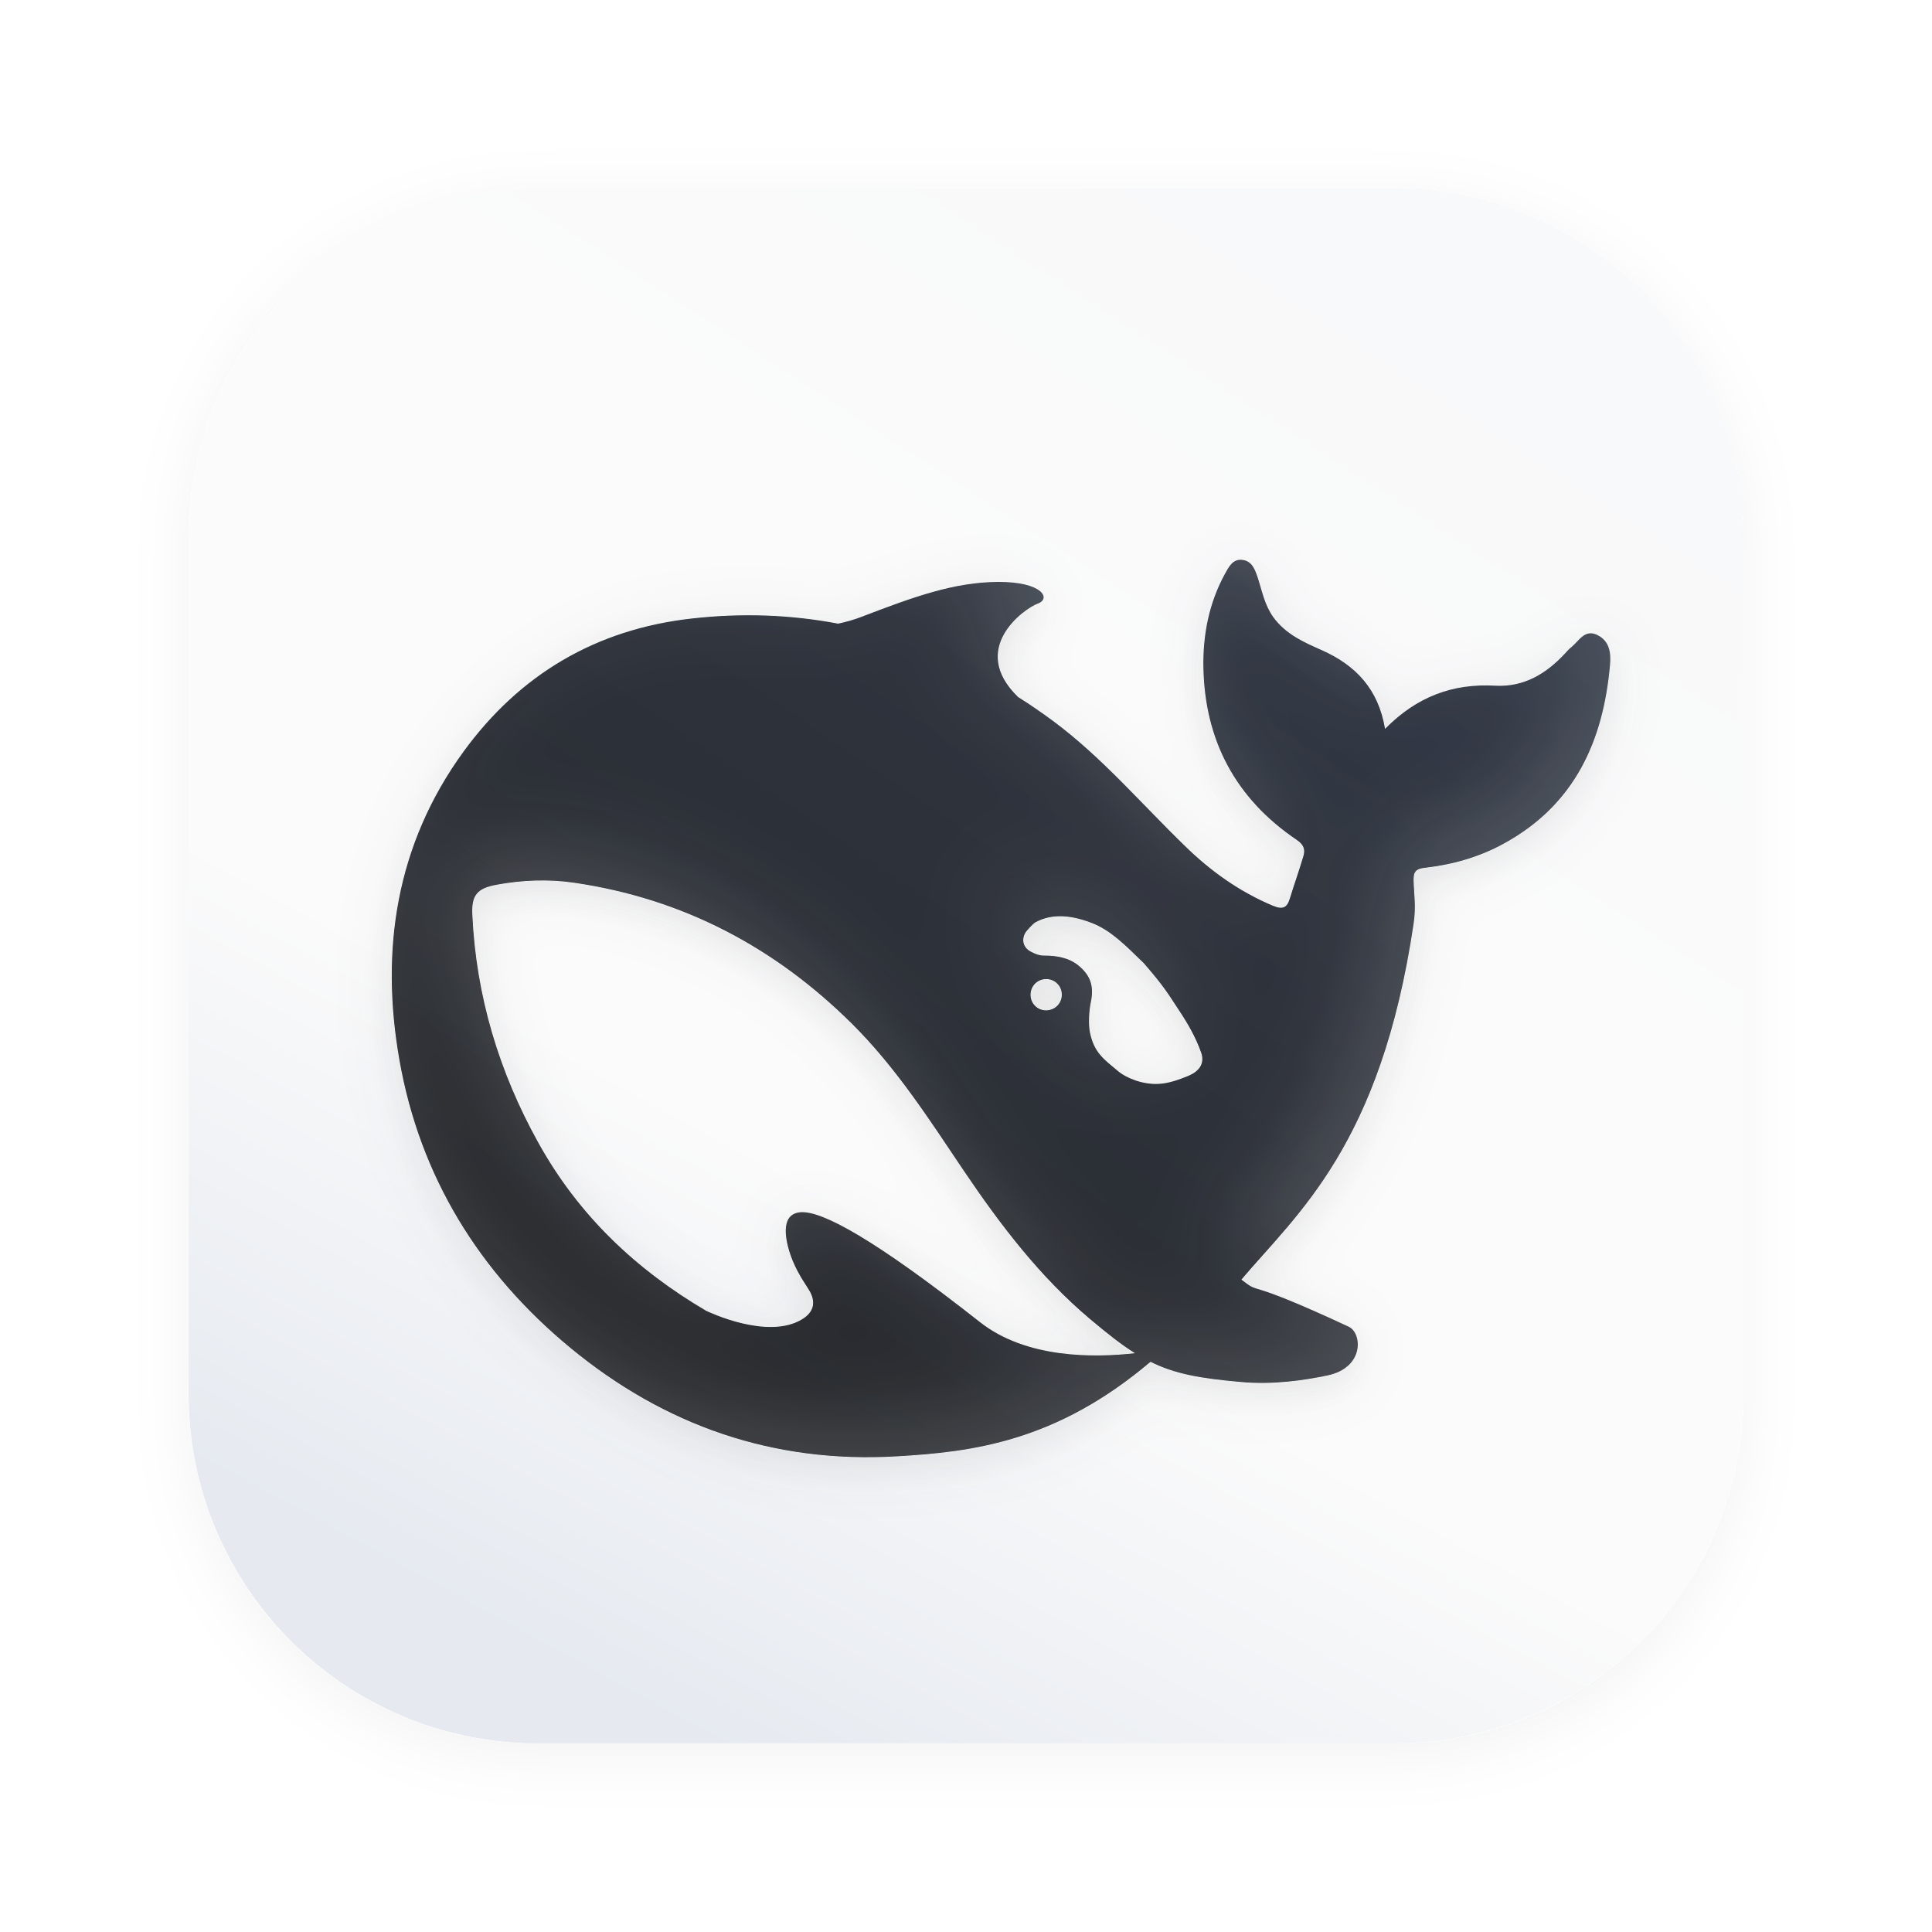
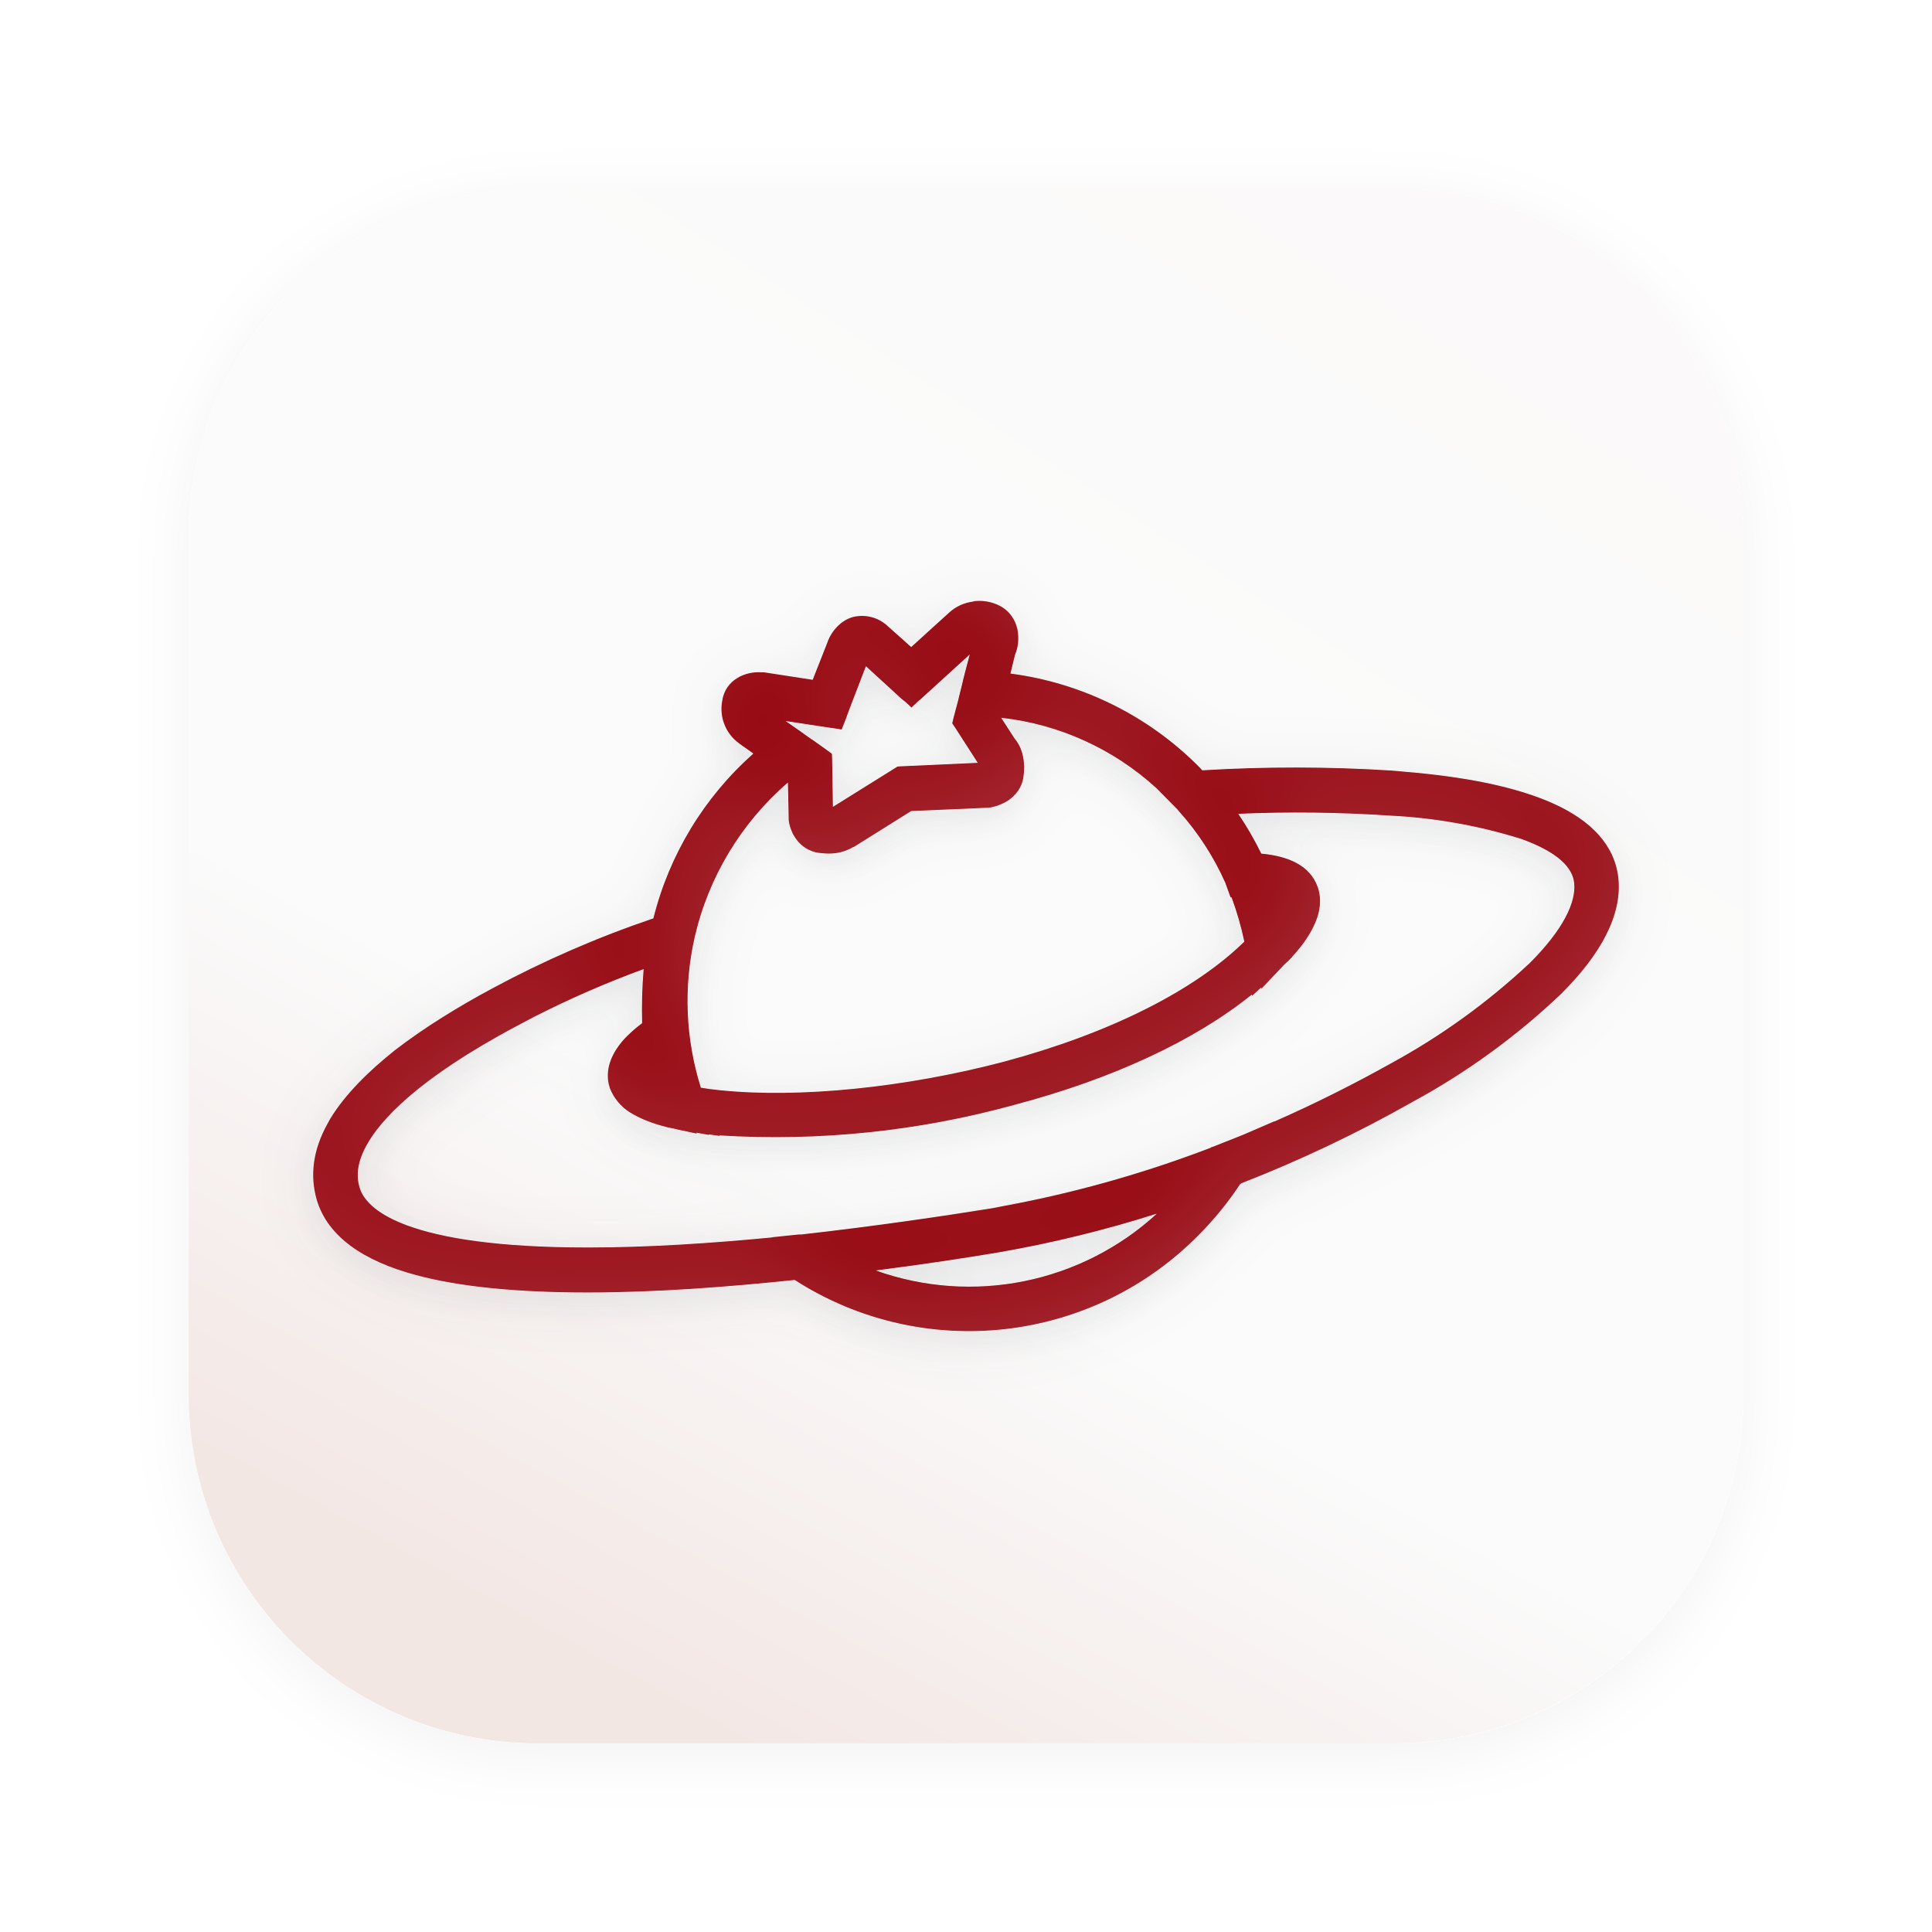
<svg xmlns="http://www.w3.org/2000/svg" width="1024" height="1024" viewBox="0 0 1024 1024" fill="none">
  <g transform="translate(100 100) scale(0.8046875) translate(-40 -32)">
-     <g filter="url(#filter0_d_1637_371)">
+     <g filter="url(#tile-shadow)">
      <rect rx="230" width="1024" height="1024" transform="translate(40 32)" fill="#FBFBFB" />
-       <rect rx="230" width="1024" height="1024" transform="translate(40 32)" fill="url(#paint0_linear_1637_371)" fill-opacity="0.4" />
-       <rect rx="230" width="1024" height="1024" transform="translate(40 32)" fill="url(#paint1_linear_1637_371)" fill-opacity="0.8" />
-       <g filter="url(#filter1_ddi_1637_371)">
-         <path d="M968.002 326.025C959.5 321.85 955.842 329.804 950.865 333.835C949.162 335.143 947.722 336.834 946.283 338.393C933.859 351.673 919.336 360.407 900.376 359.363C872.649 357.804 848.963 366.525 828.035 387.759C823.586 361.583 808.812 345.951 786.313 335.936C774.536 330.729 762.64 325.51 754.401 314.186C748.645 306.112 747.074 297.127 744.195 288.274C742.36 282.936 740.538 277.465 734.385 276.554C727.718 275.51 725.103 281.112 722.476 285.803C712.006 304.95 707.952 326.039 708.349 347.405C709.26 395.463 729.54 433.742 769.823 460.962C774.404 464.094 775.579 467.212 774.14 471.771C771.394 481.153 768.119 490.257 765.241 499.639C763.406 505.624 760.66 506.933 754.256 504.329C732.154 495.08 713.049 481.417 696.175 464.874C667.524 437.138 641.633 406.536 609.325 382.566C601.733 376.964 594.154 371.758 586.298 366.802C553.33 334.773 590.616 308.464 599.251 305.333C608.282 302.082 602.393 290.877 573.214 291.009C544.048 291.141 517.364 300.906 483.353 313.935C478.389 315.891 473.147 317.318 467.786 318.494C436.917 312.64 404.873 311.332 371.377 315.111C308.332 322.141 257.975 351.964 220.953 402.876C176.471 464.081 166.014 533.624 178.835 606.153C192.302 682.594 231.291 745.887 291.194 795.372C353.328 846.68 424.876 871.813 506.498 866.99C556.076 864.122 611.279 857.489 673.532 804.74C689.23 812.55 705.708 815.681 733.052 818.02C754.111 819.976 774.391 816.976 790.076 813.726C814.674 808.519 812.971 785.726 804.072 781.564C731.995 747.962 747.826 761.638 733.435 750.565C770.06 707.198 825.263 662.139 846.85 516.156C848.553 504.567 847.114 497.273 846.85 487.892C846.718 482.157 848.025 479.95 854.574 479.303C872.623 477.215 890.156 472.273 906.238 463.42C952.938 437.892 971.765 395.965 976.215 345.7C976.875 338.01 976.083 330.069 967.976 326.039L968.002 326.025ZM561.067 778.432C491.222 723.477 457.343 705.374 443.347 706.154C430.263 706.933 432.626 721.918 435.505 731.682C438.515 741.315 442.436 747.962 447.929 756.418C451.718 762.021 454.346 770.345 444.14 776.609C421.641 790.549 382.533 771.918 380.698 771.006C335.174 744.182 297.109 708.757 270.293 660.316C244.389 613.698 229.35 563.685 226.868 510.302C226.208 497.406 230.01 492.847 242.831 490.508C259.704 487.376 277.106 486.729 293.98 489.2C365.264 499.625 425.959 531.523 476.844 582.052C505.878 610.831 527.861 645.213 550.491 678.815C574.561 714.492 600.452 748.49 633.42 776.358C645.066 786.122 654.348 793.548 663.247 799.019C636.431 802.018 591.698 802.666 561.08 778.445L561.067 778.432ZM594.55 562.905C594.55 557.171 599.132 552.625 604.888 552.625C606.195 552.625 607.371 552.876 608.414 553.273C609.853 553.801 611.16 554.581 612.203 555.744C614.038 557.567 615.081 560.17 615.081 562.905C615.081 568.64 610.5 573.185 604.743 573.185C598.987 573.185 594.537 568.627 594.537 562.905H594.55ZM698.539 616.301C691.871 619.037 685.19 621.375 678.787 621.64C668.845 622.155 657.992 618.125 652.103 613.17C642.953 605.479 636.404 601.185 633.658 587.773C632.483 582.039 633.13 573.185 634.186 568.111C636.536 557.171 633.922 550.141 626.212 543.759C619.927 538.553 611.952 537.112 603.185 537.112C599.911 537.112 596.914 535.685 594.682 534.509C591.025 532.686 588.015 528.127 590.893 522.525C591.804 520.701 596.254 516.275 597.297 515.495C609.206 508.716 622.937 510.936 635.625 516.01C647.403 520.833 656.288 529.686 669.109 542.186C682.193 557.289 684.543 561.465 692.003 572.789C697.892 581.642 703.252 590.759 706.909 601.185C709.128 607.699 706.249 613.038 698.539 616.288V616.301Z" fill="url(#paint2_linear_1637_371)" fill-opacity="0.9" />
+       <rect rx="230" width="1024" height="1024" transform="translate(40 32)" fill="url(#tile-fill-top)" fill-opacity="0.4" />
+       <rect rx="230" width="1024" height="1024" transform="translate(40 32)" fill="url(#tile-fill-bottom)" fill-opacity="0.8" />
+       <g filter="url(#mark-shadow)">
+         <path d="M32.3 17.92q.54-.07 1.03.17c.42.21.65.58.73.96q.1.54-.1 1.02l-.18.74a13 13 0 0 1 7.57 3.76l.1.11q3.79-.23 7.58.01l1 .09q3.45.33 5.44 1.22c1.52.68 2.48 1.67 2.62 3 .15 1.48-.71 3.05-2.3 4.63a28 28 0 0 1-5.93 4.31A53 53 0 0 1 43 41.2v.01l-.03.01q-.72 1.09-1.63 2.01a12.9 12.9 0 0 1-16.19 1.83c-2.67.28-5.55.5-8.23.5h-.08c-2.8 0-5.12-.23-6.85-.7-2.08-.56-3.51-1.53-3.95-3q-.43-1.5.43-3.05l.11-.2c.6-.98 1.53-1.9 2.6-2.75 1.17-.9 2.52-1.73 3.88-2.46a42 42 0 0 1 6.44-2.8 13 13 0 0 1 4-6.59l-.58-.41v-.01h-.01a1.7 1.7 0 0 1-.66-1.67c.06-.44.3-.75.62-.94.3-.18.65-.24.96-.22h.09l1.95.3.6-1.52c.02-.07.1-.27.27-.48s.46-.48.89-.54h.01a1.5 1.5 0 0 1 1.24.4l.93.83 1.52-1.38q.41-.37.97-.44m7.33 24.48a48 48 0 0 1-6.28 1.54c-1.3.22-3 .48-4.95.73a11.1 11.1 0 0 0 11.23-2.27m9.28-15.92q-3.01-.2-6.02-.07.51.75.92 1.59c1.08.1 1.94.47 2.25 1.32.25.68-.01 1.36-.29 1.84-.22.39-.5.72-.72.96v.01l-.18.18-.14.13-.2.21-.72.76v-.06l-.37.34-.01-.05c-2.28 1.84-5.57 3.37-9.46 4.4a36 36 0 0 1-11.83 1.23l.01.02-.43-.06v.02l-.5-.09.02.04-.7-.15h-.01l-.2-.05-.15-.03-.1-.02q-.9-.22-1.5-.59a2 2 0 0 1-.82-.98l-.05-.18c-.14-.69.2-1.28.54-1.69.26-.3.56-.55.8-.73q-.03-1.08.06-2.16a40 40 0 0 0-4.36 1.9l-.7.37c-4.03 2.14-5.5 3.82-6.02 4.78-.36.65-.42 1.19-.28 1.67l.06.17c.19.41.66.92 1.85 1.36 1.36.5 3.6.88 7.19.88h.08c2.36 0 4.9-.17 7.3-.4l.03-.01.57-.06.19-.02.3-.03h.1c3.02-.34 5.77-.75 7.63-1.05l1.14-.22a47 47 0 0 0 7.6-2.2v-.01l.17-.06.4-.16.18-.07.55-.22 1.25-.54v.01q2.38-1.05 4.65-2.32a27 27 0 0 0 5.56-4.02c1.34-1.34 1.85-2.43 1.77-3.19-.06-.6-.62-1.23-2.13-1.77a21 21 0 0 0-5.28-.93m-14.95-3.06c.33.38.42.99.34 1.51-.06.45-.33.75-.6.94a2 2 0 0 1-.8.3h-.09l-3 .13-2.3 1.44h-.02q-.46.27-1 .26a3 3 0 0 1-.5-.05c-.4-.1-.66-.34-.83-.6-.15-.23-.23-.5-.25-.7v-.08l-.03-1.41a11.6 11.6 0 0 0-3.73 6.2c-.45 1.99-.36 4.06.25 6q.34.06.75.1c3.17.33 7.42-.1 11.37-1.14 4.25-1.14 7.62-2.85 9.61-4.8q-.19-.9-.51-1.77h-.04l-.12-.33-.09-.25a11 11 0 0 0-1.87-2.88l-.03-.04-.02-.02-.83-.84a11 11 0 0 0-6.21-2.82zm-3.72-1.64-.1.09h-.01l-.31.29-.2-.19-.2-.16-1.42-1.3-.67 1.74-.13.36-.02.05-.15.38-.3-.05h-.01l-.15-.02-1.78-.27.49.34.52.37.15.1.49.35.2.15.01.25.03 1.87 2.47-1.54.11-.07.13-.01 3.08-.14-.9-1.4-.12-.18.05-.21.19-.72.04-.17.09-.36.06-.25v-.01l.1-.39.17-.64z" transform="translate(552 544) scale(16.4719) translate(-32.0017 -32.5051)" fill="url(#mark-fill)" />
      </g>
    </g>
  </g>
  <defs>
-     <filter id="filter0_d_1637_371" x="-8" y="-16" width="1120" height="1120" filterUnits="userSpaceOnUse" color-interpolation-filters="sRGB">
+     <filter id="tile-shadow" x="-8" y="-16" width="1120" height="1120" filterUnits="userSpaceOnUse" color-interpolation-filters="sRGB">
      <feFlood flood-opacity="0" result="BackgroundImageFix" />
      <feColorMatrix in="SourceAlpha" type="matrix" values="0 0 0 0 0 0 0 0 0 0 0 0 0 0 0 0 0 0 127 0" result="hardAlpha" />
      <feOffset dy="8" />
      <feGaussianBlur stdDeviation="20" />
      <feComposite in2="hardAlpha" operator="out" />
      <feColorMatrix type="matrix" values="0 0 0 0 0 0 0 0 0 0 0 0 0 0 0 0 0 0 0.05 0" />
-       <feBlend mode="normal" in2="BackgroundImageFix" result="effect1_dropShadow_1637_371" />
-       <feBlend mode="normal" in="BackgroundImageFix" in2="effect1_dropShadow_1637_371" result="BackgroundImageFix" />
+       <feBlend mode="normal" in2="BackgroundImageFix" result="effect1_dropShadow" />
+       <feBlend mode="normal" in="BackgroundImageFix" in2="effect1_dropShadow" result="BackgroundImageFix" />
      <feBlend mode="normal" in="SourceGraphic" in2="BackgroundImageFix" result="shape" />
    </filter>
-     <filter id="filter1_ddi_1637_371" x="133.744" y="240.427" width="882.652" height="671.147" filterUnits="userSpaceOnUse" color-interpolation-filters="sRGB">
+     <filter id="mark-shadow" x="60" y="200" width="984" height="700" filterUnits="userSpaceOnUse" color-interpolation-filters="sRGB">
      <feFlood flood-opacity="0" result="BackgroundImageFix" />
      <feColorMatrix in="SourceAlpha" type="matrix" values="0 0 0 0 0 0 0 0 0 0 0 0 0 0 0 0 0 0 127 0" result="hardAlpha" />
      <feOffset dy="4" />
      <feGaussianBlur stdDeviation="20" />
      <feComposite in2="hardAlpha" operator="out" />
      <feColorMatrix type="matrix" values="0 0 0 0 0.176 0 0 0 0 0.192 0 0 0 0 0.231 0 0 0 0.08 0" />
-       <feBlend mode="normal" in2="BackgroundImageFix" result="effect1_dropShadow_1637_371" />
+       <feBlend mode="normal" in2="BackgroundImageFix" result="effect1_dropShadow" />
      <feColorMatrix in="SourceAlpha" type="matrix" values="0 0 0 0 0 0 0 0 0 0 0 0 0 0 0 0 0 0 127 0" result="hardAlpha" />
      <feOffset dy="8" />
      <feGaussianBlur stdDeviation="8" />
      <feComposite in2="hardAlpha" operator="out" />
      <feColorMatrix type="matrix" values="0 0 0 0 0.173 0 0 0 0 0.188 0 0 0 0 0.224 0 0 0 0.04 0" />
-       <feBlend mode="normal" in2="effect1_dropShadow_1637_371" result="effect2_dropShadow_1637_371" />
+       <feBlend mode="normal" in2="effect1_dropShadow" result="effect2_dropShadow" />
      <feBlend mode="normal" in="SourceGraphic" in2="BackgroundImageFix" result="shape" />
      <feColorMatrix in="SourceAlpha" type="matrix" values="0 0 0 0 0 0 0 0 0 0 0 0 0 0 0 0 0 0 127 0" result="hardAlpha" />
      <feOffset dx="-16" dy="-20" />
      <feGaussianBlur stdDeviation="30" />
      <feComposite in2="hardAlpha" operator="arithmetic" k2="-1" k3="1" />
      <feColorMatrix type="matrix" values="0 0 0 0 1 0 0 0 0 1 0 0 0 0 1 0 0 0 0.15 0" />
-       <feBlend mode="normal" in2="shape" result="effect3_innerShadow_1637_371" />
-       <feBlend mode="normal" in="effect3_innerShadow_1637_371" in2="effect2_dropShadow_1637_371" result="effect3_innerShadow_1637_371" />
+       <feBlend mode="normal" in2="shape" result="effect3_innerShadow" />
+       <feBlend mode="normal" in="effect3_innerShadow" in2="effect2_dropShadow" result="effect3_innerShadow" />
    </filter>
-     <linearGradient id="paint0_linear_1637_371" x1="973.58" y1="1.59609e-05" x2="378.123" y2="917.86" gradientUnits="userSpaceOnUse">
-       <stop offset="0.142" stop-color="#D4DBE9" />
+     <linearGradient id="tile-fill-top" x1="973.58" y1="0" x2="378.123" y2="917.86" gradientUnits="userSpaceOnUse">
+       <stop offset="0.142" stop-color="#F4E4E0" />
      <stop offset="0.486" stop-color="#FBFBFB" />
    </linearGradient>
-     <linearGradient id="paint1_linear_1637_371" x1="603.371" y1="445.063" x2="239.356" y2="1111.41" gradientUnits="userSpaceOnUse">
+     <linearGradient id="tile-fill-bottom" x1="603.371" y1="445.063" x2="239.356" y2="1111.41" gradientUnits="userSpaceOnUse">
      <stop offset="0.363" stop-color="#FBFBFB" />
-       <stop offset="0.83" stop-color="#E1E6EE" />
+       <stop offset="0.83" stop-color="#F1E2DE" />
    </linearGradient>
-     <linearGradient id="paint2_linear_1637_371" x1="849.855" y1="39.085" x2="331.636" y2="802.645" gradientUnits="userSpaceOnUse">
-       <stop offset="0.086" stop-color="#1C2434" />
-       <stop offset="1" stop-color="#0F1115" />
+     <linearGradient id="mark-fill" x1="122" y1="298" x2="982" y2="790" gradientUnits="userSpaceOnUse">
+       <stop offset="0" stop-color="#93000A" />
+       <stop offset="1" stop-color="#FE5042" />
    </linearGradient>
  </defs>
</svg>
